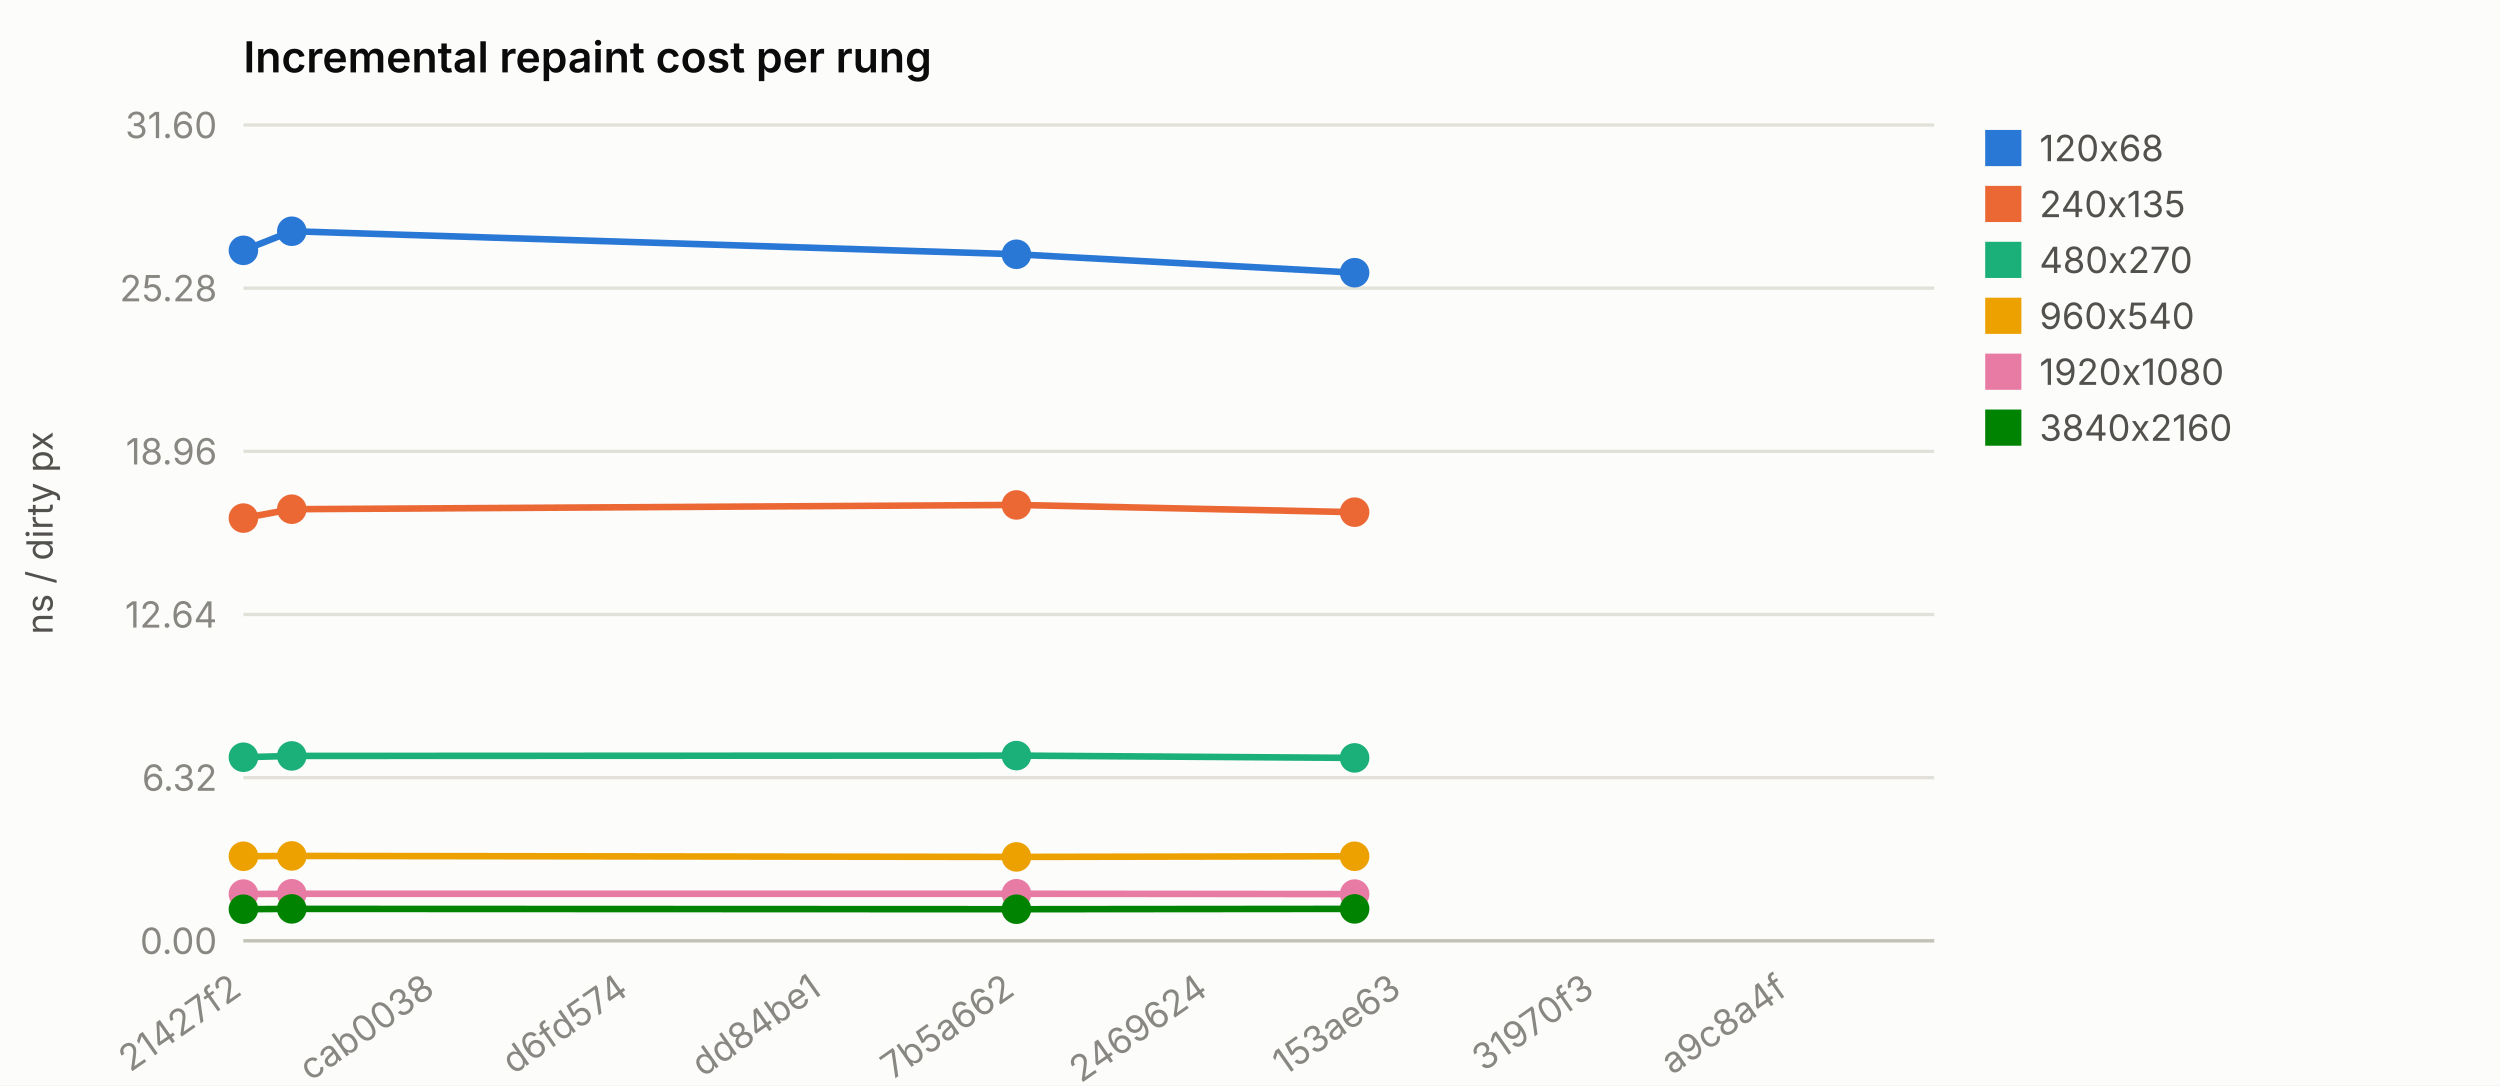
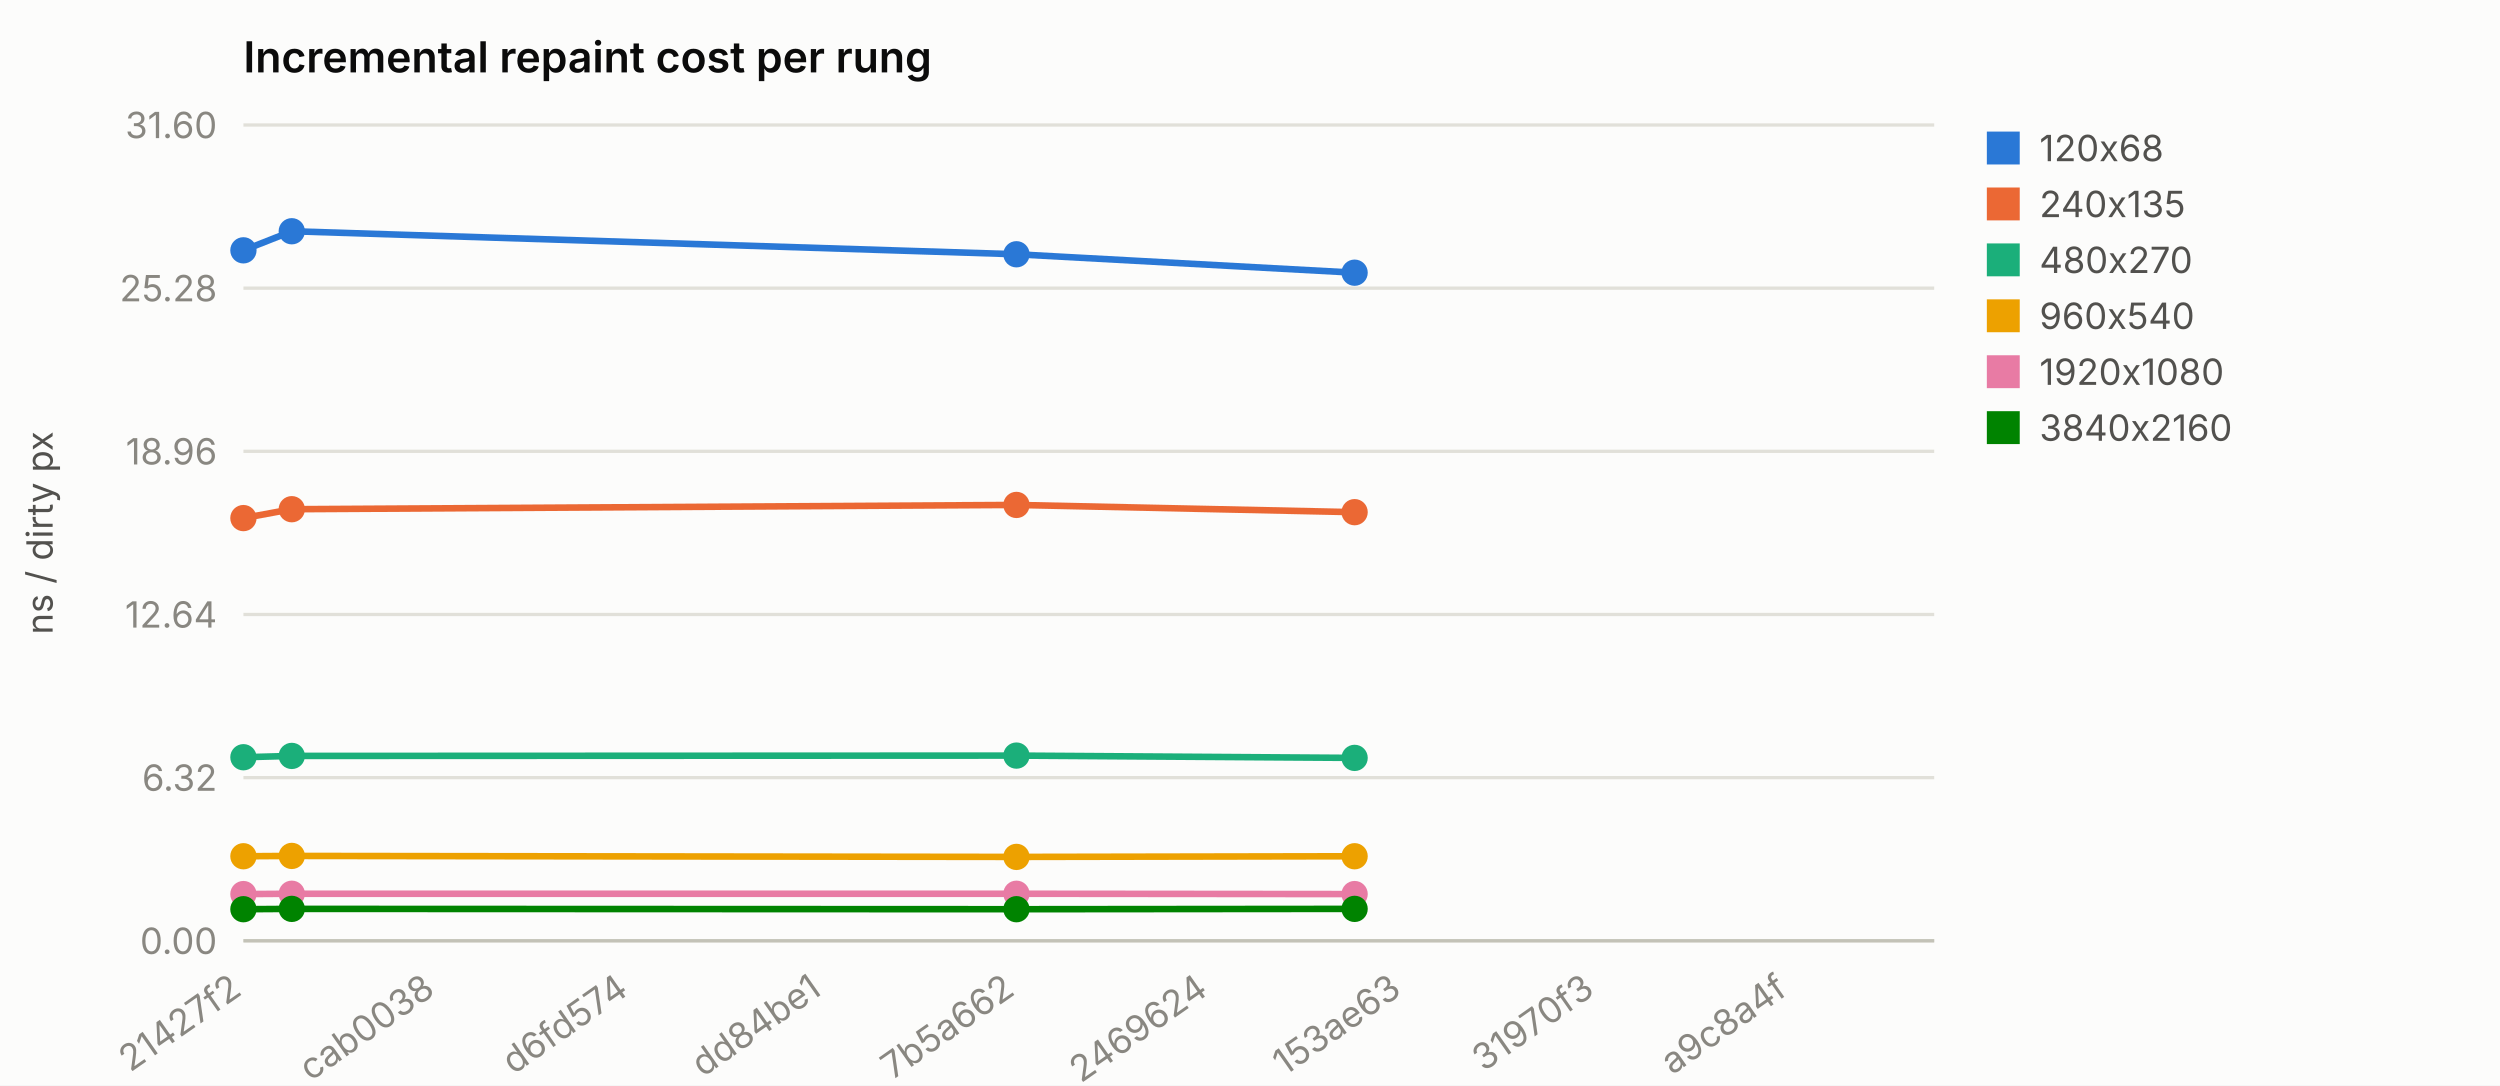
<svg xmlns="http://www.w3.org/2000/svg" viewBox="0 0 760 330" width="760" height="330" role="img" aria-label="Incremental repaint cost per rung" font-size="11">
-   <style>
+   <style>  text  { font-family: system-ui, -apple-system, "Segoe UI", sans-serif; }
+   .tick { font-variant-numeric: tabular-nums; }
+ 
  .surface { fill: #fcfcfb; }
  .grid    { stroke: #e1e0d9; stroke-width: 1; }
  .axis    { stroke: #c3c2b7; stroke-width: 1; }
  .t-pri   { fill: #0b0b0b; }
  .t-sec   { fill: #52514e; }
  .t-mut   { fill: #898781; }
-   text     { font-family: system-ui, -apple-system, "Segoe UI", sans-serif; }
-   .tick    { font-variant-numeric: tabular-nums; }
+   .s1 { stroke: #2a78d6; }  .f1 { fill: #2a78d6; }
+   .s2 { stroke: #eb6834; }  .f2 { fill: #eb6834; }
+   .s3 { stroke: #1baf7a; }  .f3 { fill: #1baf7a; }
+   .s4 { stroke: #eda100; }  .f4 { fill: #eda100; }
+   .s5 { stroke: #e87ba4; }  .f5 { fill: #e87ba4; }
+   .s6 { stroke: #008300; }  .f6 { fill: #008300; }
  @media (prefers-color-scheme: dark) {
-     .surface { fill: #1a1a19; }
-     .grid    { stroke: #2c2c2a; }
-     .axis    { stroke: #383835; }
-     .t-pri   { fill: #ffffff; }
-     .t-sec   { fill: #c3c2b7; }
-     .t-mut   { fill: #898781; }
-     .s1 { fill: #3987e5; stroke: #3987e5; }
-     .s2 { fill: #d95926; stroke: #d95926; }
-     .s3 { fill: #199e70; stroke: #199e70; }
-     .s4 { fill: #c98500; stroke: #c98500; }
-     .s5 { fill: #d55181; stroke: #d55181; }
-     .s6 { fill: #008300; stroke: #008300; }
+   :root:not([data-theme="light"]) .surface { fill: #1a1a19; }
+   :root:not([data-theme="light"]) .grid    { stroke: #2c2c2a; stroke-width: 1; }
+   :root:not([data-theme="light"]) .axis    { stroke: #383835; stroke-width: 1; }
+   :root:not([data-theme="light"]) .t-pri   { fill: #ffffff; }
+   :root:not([data-theme="light"]) .t-sec   { fill: #c3c2b7; }
+   :root:not([data-theme="light"]) .t-mut   { fill: #898781; }
+   :root:not([data-theme="light"]) .s1 { stroke: #3987e5; }  :root:not([data-theme="light"]) .f1 { fill: #3987e5; }
+   :root:not([data-theme="light"]) .s2 { stroke: #d95926; }  :root:not([data-theme="light"]) .f2 { fill: #d95926; }
+   :root:not([data-theme="light"]) .s3 { stroke: #199e70; }  :root:not([data-theme="light"]) .f3 { fill: #199e70; }
+   :root:not([data-theme="light"]) .s4 { stroke: #c98500; }  :root:not([data-theme="light"]) .f4 { fill: #c98500; }
+   :root:not([data-theme="light"]) .s5 { stroke: #d55181; }  :root:not([data-theme="light"]) .f5 { fill: #d55181; }
+   :root:not([data-theme="light"]) .s6 { stroke: #008300; }  :root:not([data-theme="light"]) .f6 { fill: #008300; }
  }
- 
-   .s1 { fill: #2a78d6; stroke: #2a78d6; }
-   .s2 { fill: #eb6834; stroke: #eb6834; }
-   .s3 { fill: #1baf7a; stroke: #1baf7a; }
-   .s4 { fill: #eda100; stroke: #eda100; }
-   .s5 { fill: #e87ba4; stroke: #e87ba4; }
-   .s6 { fill: #008300; stroke: #008300; }
-   .ln { fill: none; }</style>
+   :root[data-theme="dark"] .surface { fill: #1a1a19; }
+   :root[data-theme="dark"] .grid    { stroke: #2c2c2a; stroke-width: 1; }
+   :root[data-theme="dark"] .axis    { stroke: #383835; stroke-width: 1; }
+   :root[data-theme="dark"] .t-pri   { fill: #ffffff; }
+   :root[data-theme="dark"] .t-sec   { fill: #c3c2b7; }
+   :root[data-theme="dark"] .t-mut   { fill: #898781; }
+   :root[data-theme="dark"] .s1 { stroke: #3987e5; }  :root[data-theme="dark"] .f1 { fill: #3987e5; }
+   :root[data-theme="dark"] .s2 { stroke: #d95926; }  :root[data-theme="dark"] .f2 { fill: #d95926; }
+   :root[data-theme="dark"] .s3 { stroke: #199e70; }  :root[data-theme="dark"] .f3 { fill: #199e70; }
+   :root[data-theme="dark"] .s4 { stroke: #c98500; }  :root[data-theme="dark"] .f4 { fill: #c98500; }
+   :root[data-theme="dark"] .s5 { stroke: #d55181; }  :root[data-theme="dark"] .f5 { fill: #d55181; }
+   :root[data-theme="dark"] .s6 { stroke: #008300; }  :root[data-theme="dark"] .f6 { fill: #008300; }
+   :root[data-theme="light"] .surface { fill: #fcfcfb; }
+   :root[data-theme="light"] .grid    { stroke: #e1e0d9; stroke-width: 1; }
+   :root[data-theme="light"] .axis    { stroke: #c3c2b7; stroke-width: 1; }
+   :root[data-theme="light"] .t-pri   { fill: #0b0b0b; }
+   :root[data-theme="light"] .t-sec   { fill: #52514e; }
+   :root[data-theme="light"] .t-mut   { fill: #898781; }
+   :root[data-theme="light"] .s1 { stroke: #2a78d6; }  :root[data-theme="light"] .f1 { fill: #2a78d6; }
+   :root[data-theme="light"] .s2 { stroke: #eb6834; }  :root[data-theme="light"] .f2 { fill: #eb6834; }
+   :root[data-theme="light"] .s3 { stroke: #1baf7a; }  :root[data-theme="light"] .f3 { fill: #1baf7a; }
+   :root[data-theme="light"] .s4 { stroke: #eda100; }  :root[data-theme="light"] .f4 { fill: #eda100; }
+   :root[data-theme="light"] .s5 { stroke: #e87ba4; }  :root[data-theme="light"] .f5 { fill: #e87ba4; }
+   :root[data-theme="light"] .s6 { stroke: #008300; }  :root[data-theme="light"] .f6 { fill: #008300; }
+ </style>
  <rect class="surface" width="760" height="330" />
  <text class="t-pri" x="74" y="22" font-size="13" font-weight="600">Incremental repaint cost per rung</text>
  <line class="grid" x1="74" y1="286.0" x2="588" y2="286.0" />
  <text class="t-mut tick" x="66" y="290.0" text-anchor="end">0.00</text>
  <line class="grid" x1="74" y1="236.4" x2="588" y2="236.4" />
  <text class="t-mut tick" x="66" y="240.4" text-anchor="end">6.32</text>
  <line class="grid" x1="74" y1="186.8" x2="588" y2="186.8" />
  <text class="t-mut tick" x="66" y="190.8" text-anchor="end">12.64</text>
  <line class="grid" x1="74" y1="137.2" x2="588" y2="137.2" />
  <text class="t-mut tick" x="66" y="141.2" text-anchor="end">18.96</text>
  <line class="grid" x1="74" y1="87.6" x2="588" y2="87.6" />
  <text class="t-mut tick" x="66" y="91.6" text-anchor="end">25.28</text>
  <line class="grid" x1="74" y1="38.0" x2="588" y2="38.0" />
  <text class="t-mut tick" x="66" y="42.0" text-anchor="end">31.60</text>
  <line class="axis" x1="74" y1="286.0" x2="588" y2="286.0" />
  <text class="t-mut tick" x="74.0" y="302" text-anchor="end" transform="rotate(-35 74.0 302)">21427f2</text>
  <text class="t-mut tick" x="132.7" y="302" text-anchor="end" transform="rotate(-35 132.7 302)">cab0038</text>
  <text class="t-mut tick" x="191.5" y="302" text-anchor="end" transform="rotate(-35 191.5 302)">d6fd574</text>
  <text class="t-mut tick" x="250.2" y="302" text-anchor="end" transform="rotate(-35 250.2 302)">dd84be1</text>
  <text class="t-mut tick" x="309.0" y="302" text-anchor="end" transform="rotate(-35 309.0 302)">7b5a662</text>
  <text class="t-mut tick" x="367.7" y="302" text-anchor="end" transform="rotate(-35 367.7 302)">2469624</text>
  <text class="t-mut tick" x="426.5" y="302" text-anchor="end" transform="rotate(-35 426.5 302)">153ae63</text>
  <text class="t-mut tick" x="485.2" y="302" text-anchor="end" transform="rotate(-35 485.2 302)">31970f3</text>
  <text class="t-mut tick" x="543.9" y="302" text-anchor="end" transform="rotate(-35 543.9 302)">a9c8a4f</text>
  <text class="t-sec" x="16" y="162.0" text-anchor="middle" transform="rotate(-90 16 162.0)">ns / dirty px</text>
-   <polyline class="s1 ln" points="74.0,76.1 88.7,70.3 309.0,77.3 411.8,82.9" stroke-width="2" />
-   <circle class="s1" cx="74.0" cy="76.1" r="4" stroke="none" />
-   <circle class="s1" cx="88.7" cy="70.3" r="4" stroke="none" />
-   <circle class="s1" cx="309.0" cy="77.3" r="4" stroke="none" />
-   <circle class="s1" cx="411.8" cy="82.9" r="4" stroke="none" />
-   <rect class="s1" x="604" y="40" width="10" height="10" stroke="none" />
+   <polyline class="s1" points="74.0,76.1 88.7,70.3 309.0,77.3 411.8,82.9" fill="none" stroke-width="2" />
+   <circle class="f1" cx="74.0" cy="76.1" r="4" stroke="none" />
+   <circle class="f1" cx="88.7" cy="70.3" r="4" stroke="none" />
+   <circle class="f1" cx="309.0" cy="77.3" r="4" stroke="none" />
+   <circle class="f1" cx="411.8" cy="82.9" r="4" stroke="none" />
+   <rect class="f1" x="604" y="40" width="10" height="10" stroke="none" />
  <text class="t-sec" x="620" y="49">120x68</text>
-   <polyline class="s2 ln" points="74.0,157.5 88.7,154.8 309.0,153.5 411.8,155.7" stroke-width="2" />
-   <circle class="s2" cx="74.0" cy="157.5" r="4" stroke="none" />
-   <circle class="s2" cx="88.7" cy="154.8" r="4" stroke="none" />
-   <circle class="s2" cx="309.0" cy="153.5" r="4" stroke="none" />
-   <circle class="s2" cx="411.8" cy="155.7" r="4" stroke="none" />
-   <rect class="s2" x="604" y="57" width="10" height="10" stroke="none" />
+   <polyline class="s2" points="74.0,157.5 88.7,154.8 309.0,153.5 411.8,155.7" fill="none" stroke-width="2" />
+   <circle class="f2" cx="74.0" cy="157.5" r="4" stroke="none" />
+   <circle class="f2" cx="88.7" cy="154.8" r="4" stroke="none" />
+   <circle class="f2" cx="309.0" cy="153.5" r="4" stroke="none" />
+   <circle class="f2" cx="411.8" cy="155.7" r="4" stroke="none" />
+   <rect class="f2" x="604" y="57" width="10" height="10" stroke="none" />
  <text class="t-sec" x="620" y="66">240x135</text>
-   <polyline class="s3 ln" points="74.0,230.2 88.7,229.8 309.0,229.7 411.8,230.4" stroke-width="2" />
-   <circle class="s3" cx="74.0" cy="230.2" r="4" stroke="none" />
-   <circle class="s3" cx="88.7" cy="229.8" r="4" stroke="none" />
-   <circle class="s3" cx="309.0" cy="229.7" r="4" stroke="none" />
-   <circle class="s3" cx="411.8" cy="230.4" r="4" stroke="none" />
-   <rect class="s3" x="604" y="74" width="10" height="10" stroke="none" />
+   <polyline class="s3" points="74.0,230.2 88.7,229.8 309.0,229.7 411.8,230.4" fill="none" stroke-width="2" />
+   <circle class="f3" cx="74.0" cy="230.2" r="4" stroke="none" />
+   <circle class="f3" cx="88.7" cy="229.8" r="4" stroke="none" />
+   <circle class="f3" cx="309.0" cy="229.7" r="4" stroke="none" />
+   <circle class="f3" cx="411.8" cy="230.4" r="4" stroke="none" />
+   <rect class="f3" x="604" y="74" width="10" height="10" stroke="none" />
  <text class="t-sec" x="620" y="83">480x270</text>
-   <polyline class="s4 ln" points="74.0,260.3 88.7,260.2 309.0,260.5 411.8,260.3" stroke-width="2" />
-   <circle class="s4" cx="74.0" cy="260.3" r="4" stroke="none" />
-   <circle class="s4" cx="88.7" cy="260.2" r="4" stroke="none" />
-   <circle class="s4" cx="309.0" cy="260.5" r="4" stroke="none" />
-   <circle class="s4" cx="411.8" cy="260.3" r="4" stroke="none" />
-   <rect class="s4" x="604" y="91" width="10" height="10" stroke="none" />
+   <polyline class="s4" points="74.0,260.3 88.7,260.2 309.0,260.5 411.8,260.3" fill="none" stroke-width="2" />
+   <circle class="f4" cx="74.0" cy="260.3" r="4" stroke="none" />
+   <circle class="f4" cx="88.7" cy="260.2" r="4" stroke="none" />
+   <circle class="f4" cx="309.0" cy="260.5" r="4" stroke="none" />
+   <circle class="f4" cx="411.8" cy="260.3" r="4" stroke="none" />
+   <rect class="f4" x="604" y="91" width="10" height="10" stroke="none" />
  <text class="t-sec" x="620" y="100">960x540</text>
-   <polyline class="s5 ln" points="74.0,271.8 88.7,271.7 309.0,271.7 411.8,271.8" stroke-width="2" />
-   <circle class="s5" cx="74.0" cy="271.8" r="4" stroke="none" />
-   <circle class="s5" cx="88.7" cy="271.7" r="4" stroke="none" />
-   <circle class="s5" cx="309.0" cy="271.7" r="4" stroke="none" />
-   <circle class="s5" cx="411.8" cy="271.8" r="4" stroke="none" />
-   <rect class="s5" x="604" y="108" width="10" height="10" stroke="none" />
+   <polyline class="s5" points="74.0,271.8 88.7,271.7 309.0,271.7 411.8,271.8" fill="none" stroke-width="2" />
+   <circle class="f5" cx="74.0" cy="271.8" r="4" stroke="none" />
+   <circle class="f5" cx="88.7" cy="271.7" r="4" stroke="none" />
+   <circle class="f5" cx="309.0" cy="271.7" r="4" stroke="none" />
+   <circle class="f5" cx="411.8" cy="271.8" r="4" stroke="none" />
+   <rect class="f5" x="604" y="108" width="10" height="10" stroke="none" />
  <text class="t-sec" x="620" y="117">1920x1080</text>
-   <polyline class="s6 ln" points="74.0,276.4 88.7,276.3 309.0,276.4 411.8,276.3" stroke-width="2" />
-   <circle class="s6" cx="74.0" cy="276.4" r="4" stroke="none" />
-   <circle class="s6" cx="88.7" cy="276.3" r="4" stroke="none" />
-   <circle class="s6" cx="309.0" cy="276.4" r="4" stroke="none" />
-   <circle class="s6" cx="411.8" cy="276.3" r="4" stroke="none" />
-   <rect class="s6" x="604" y="125" width="10" height="10" stroke="none" />
+   <polyline class="s6" points="74.0,276.4 88.7,276.3 309.0,276.4 411.8,276.3" fill="none" stroke-width="2" />
+   <circle class="f6" cx="74.0" cy="276.4" r="4" stroke="none" />
+   <circle class="f6" cx="88.7" cy="276.3" r="4" stroke="none" />
+   <circle class="f6" cx="309.0" cy="276.4" r="4" stroke="none" />
+   <circle class="f6" cx="411.8" cy="276.3" r="4" stroke="none" />
+   <rect class="f6" x="604" y="125" width="10" height="10" stroke="none" />
  <text class="t-sec" x="620" y="134">3840x2160</text>
</svg>
